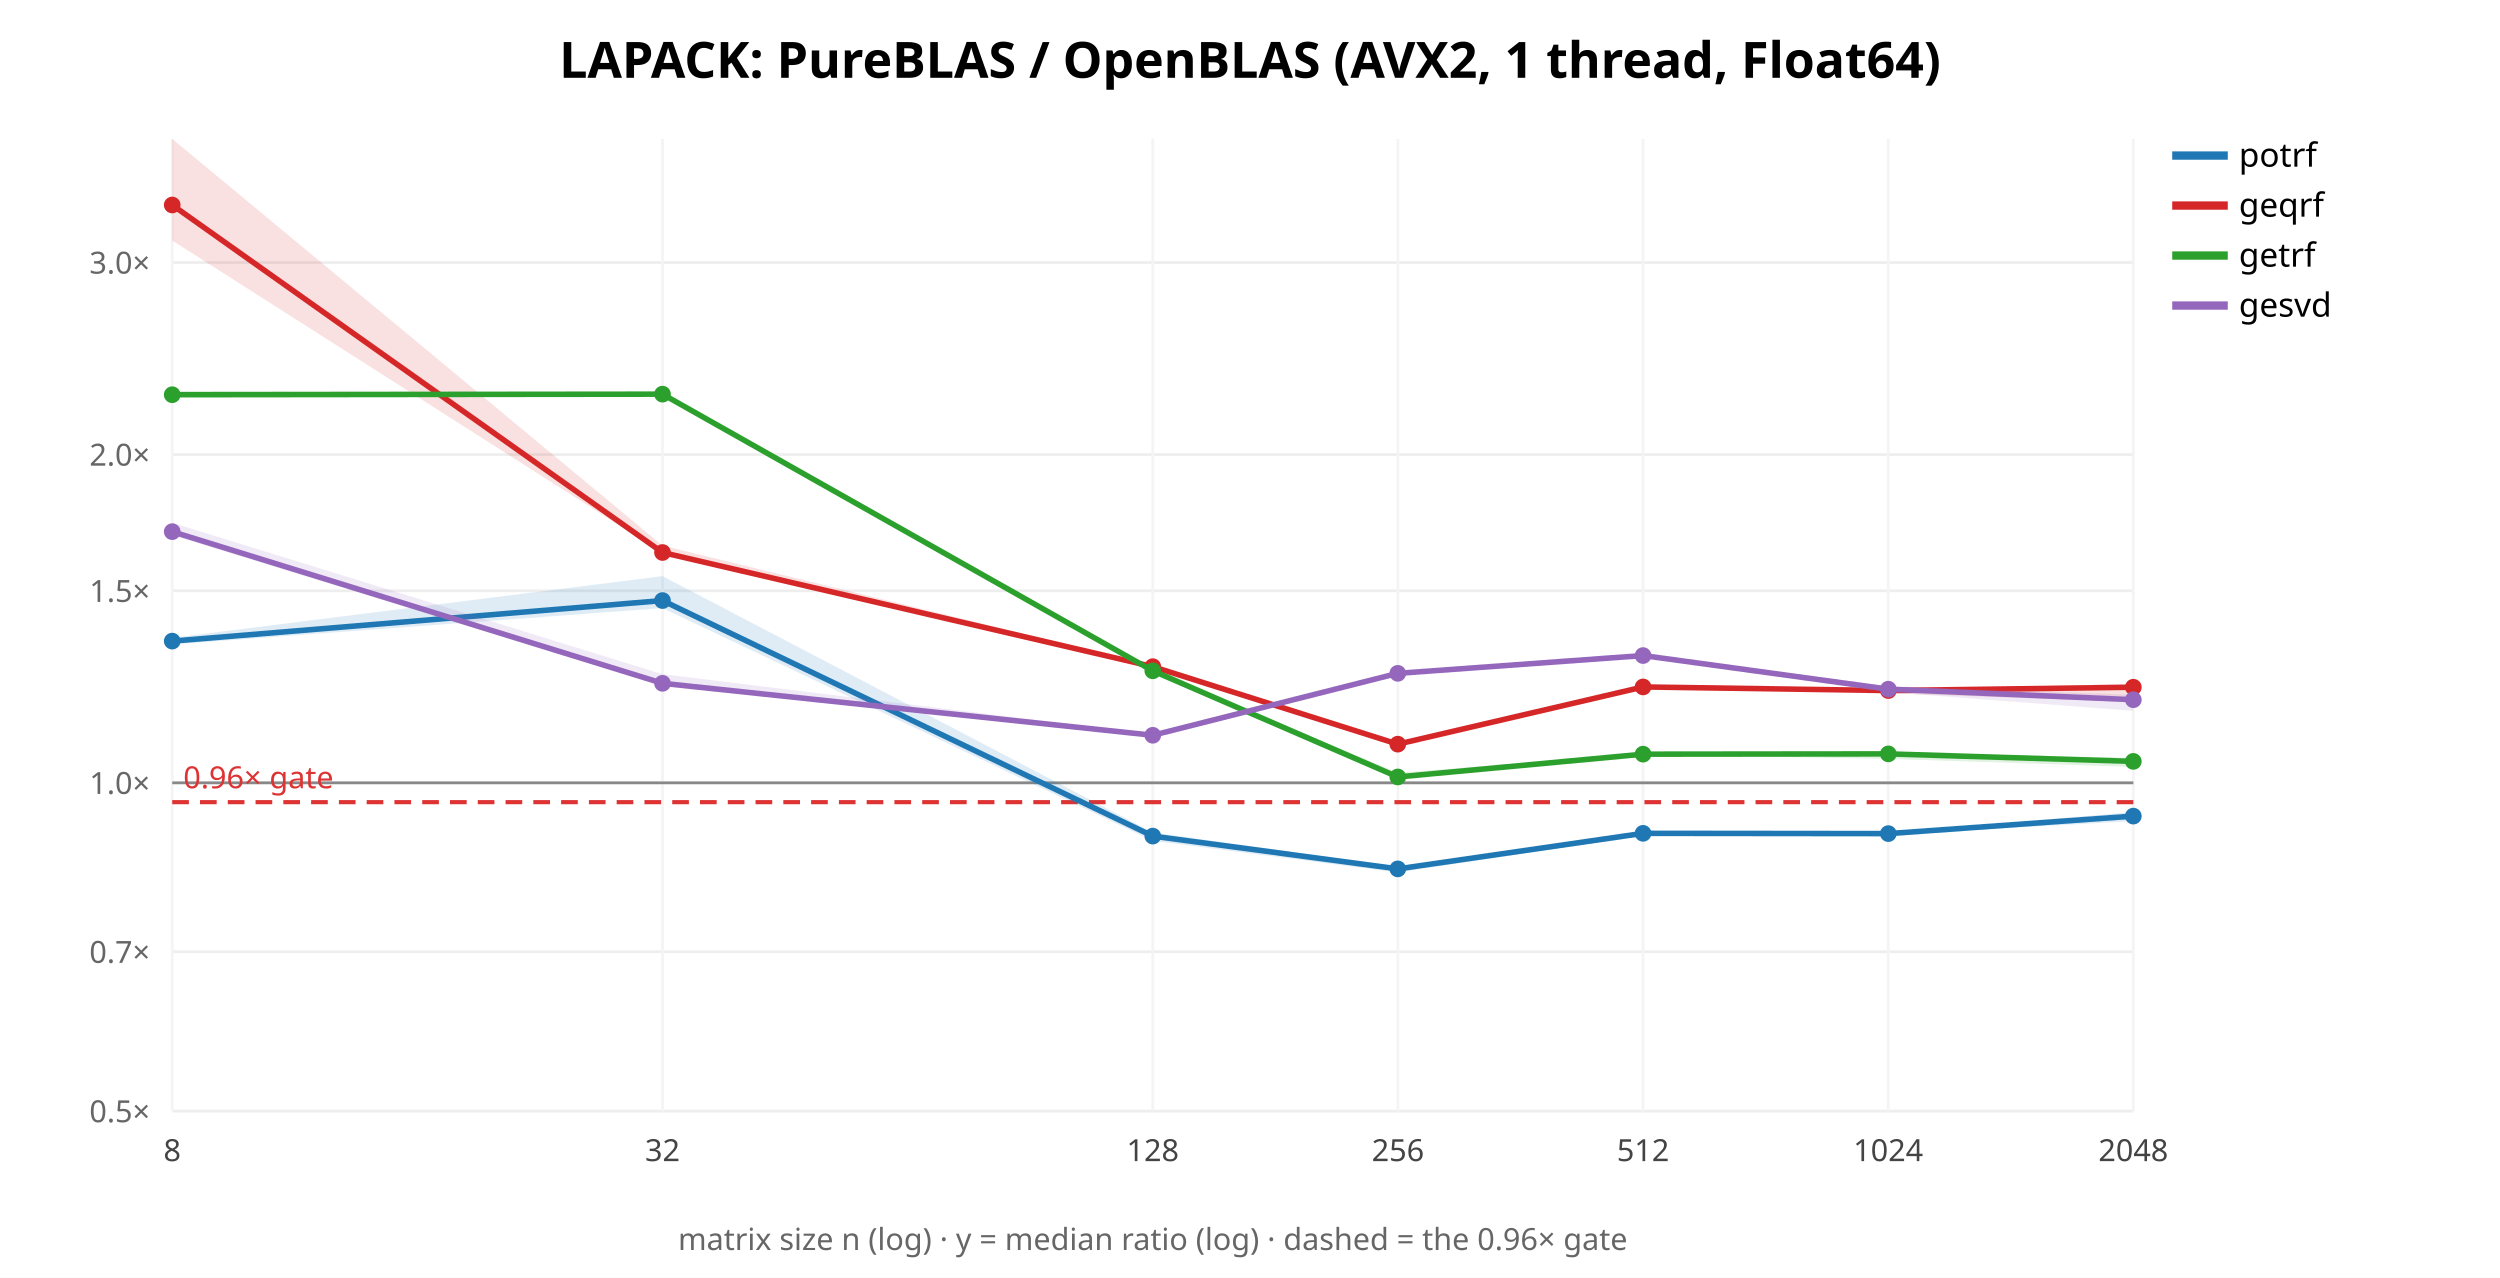
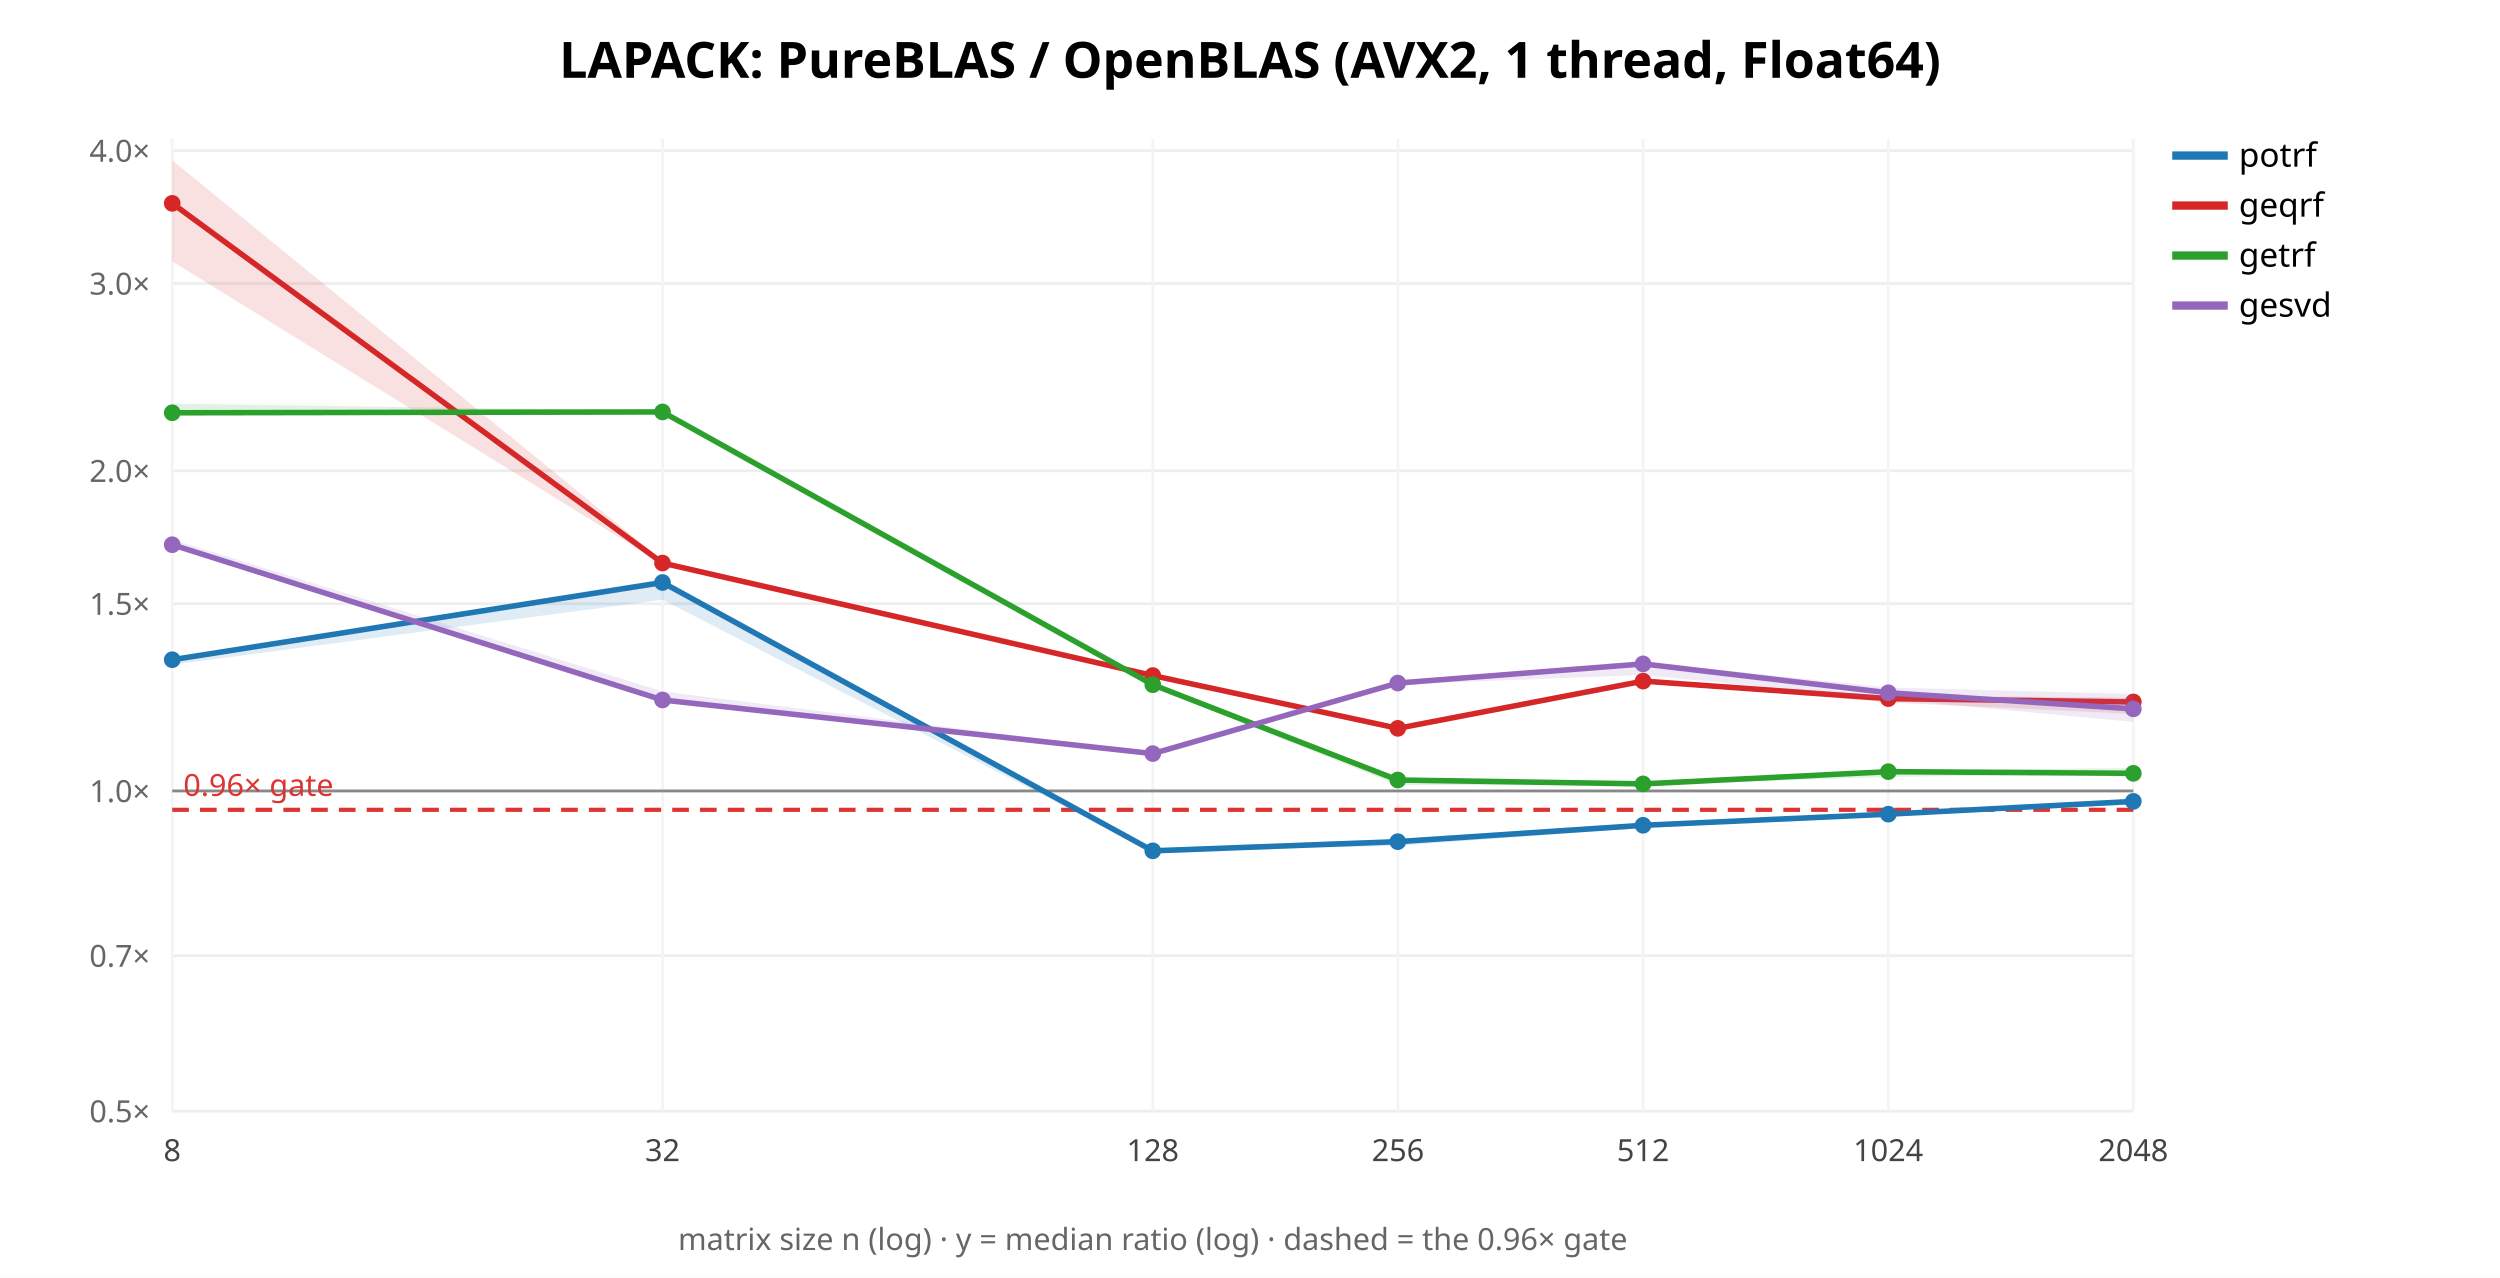
<svg xmlns="http://www.w3.org/2000/svg" width="900" height="460" font-family="sans-serif">
  <rect width="900" height="460" fill="white" />
  <text x="450.0" y="28" text-anchor="middle" font-size="18" font-weight="bold">LAPACK: PureBLAS / OpenBLAS (AVX2, 1 thread, Float64)</text>
  <line x1="62" y1="400.0" x2="768" y2="400.0" stroke="#eee" />
  <text x="54" y="404.0" text-anchor="end" font-size="11" fill="#666">0.5×</text>
-   <line x1="62" y1="342.632" x2="768" y2="342.632" stroke="#eee" />
-   <text x="54" y="346.632" text-anchor="end" font-size="11" fill="#666">0.7×</text>
-   <line x1="62" y1="281.819" x2="768" y2="281.819" stroke="#eee" />
-   <text x="54" y="285.819" text-anchor="end" font-size="11" fill="#666">1.0×</text>
-   <line x1="62" y1="212.688" x2="768" y2="212.688" stroke="#eee" />
-   <text x="54" y="216.688" text-anchor="end" font-size="11" fill="#666">1.5×</text>
-   <line x1="62" y1="163.639" x2="768" y2="163.639" stroke="#eee" />
-   <text x="54" y="167.639" text-anchor="end" font-size="11" fill="#666">2.0×</text>
-   <line x1="62" y1="94.507" x2="768" y2="94.507" stroke="#eee" />
-   <text x="54" y="98.507" text-anchor="end" font-size="11" fill="#666">3.0×</text>
+   <line x1="62" y1="344.051" x2="768" y2="344.051" stroke="#eee" />
+   <text x="54" y="348.051" text-anchor="end" font-size="11" fill="#666">0.7×</text>
+   <line x1="62" y1="284.742" x2="768" y2="284.742" stroke="#eee" />
+   <text x="54" y="288.742" text-anchor="end" font-size="11" fill="#666">1.0×</text>
+   <line x1="62" y1="217.32" x2="768" y2="217.32" stroke="#eee" />
+   <text x="54" y="221.32" text-anchor="end" font-size="11" fill="#666">1.5×</text>
+   <line x1="62" y1="169.484" x2="768" y2="169.484" stroke="#eee" />
+   <text x="54" y="173.484" text-anchor="end" font-size="11" fill="#666">2.0×</text>
+   <line x1="62" y1="102.062" x2="768" y2="102.062" stroke="#eee" />
+   <text x="54" y="106.062" text-anchor="end" font-size="11" fill="#666">3.0×</text>
+   <line x1="62" y1="54.226" x2="768" y2="54.226" stroke="#eee" />
+   <text x="54" y="58.226" text-anchor="end" font-size="11" fill="#666">4.0×</text>
  <line x1="62.0" y1="50" x2="62.0" y2="400" stroke="#f4f4f4" />
  <text x="62.0" y="418" text-anchor="middle" font-size="11" fill="#444">8</text>
  <line x1="238.5" y1="50" x2="238.5" y2="400" stroke="#f4f4f4" />
  <text x="238.5" y="418" text-anchor="middle" font-size="11" fill="#444">32</text>
  <line x1="415.0" y1="50" x2="415.0" y2="400" stroke="#f4f4f4" />
  <text x="415.0" y="418" text-anchor="middle" font-size="11" fill="#444">128</text>
  <line x1="503.25" y1="50" x2="503.25" y2="400" stroke="#f4f4f4" />
  <text x="503.25" y="418" text-anchor="middle" font-size="11" fill="#444">256</text>
  <line x1="591.5" y1="50" x2="591.5" y2="400" stroke="#f4f4f4" />
  <text x="591.5" y="418" text-anchor="middle" font-size="11" fill="#444">512</text>
  <line x1="679.75" y1="50" x2="679.75" y2="400" stroke="#f4f4f4" />
  <text x="679.75" y="418" text-anchor="middle" font-size="11" fill="#444">1024</text>
  <line x1="768.0" y1="50" x2="768.0" y2="400" stroke="#f4f4f4" />
  <text x="768.0" y="418" text-anchor="middle" font-size="11" fill="#444">2048</text>
-   <line x1="62" y1="281.819" x2="768" y2="281.819" stroke="#888" />
-   <line x1="62" y1="288.779" x2="768" y2="288.779" stroke="#d33" stroke-width="1.5" stroke-dasharray="6 4" />
-   <text x="66" y="283.779" font-size="11" fill="#d33">0.96× gate</text>
-   <polygon points="62.0,229.6 238.5,207.4 415.0,299.7 503.2,312.0 591.5,299.6 679.8,299.9 768.0,292.3 768.0,295.6 679.8,300.4 591.5,300.8 503.2,314.1 415.0,302.7 238.5,218.9 62.0,232.0" fill="#1f77b4" opacity="0.14" stroke="none" />
-   <polyline points="62.0,230.8 238.5,216.2 415.0,301.0 503.2,312.8 591.5,300.0 679.8,300.1 768.0,293.8" fill="none" stroke="#1f77b4" stroke-width="2" />
-   <circle cx="62.0" cy="230.8" r="3" fill="#1f77b4" />
-   <circle cx="238.5" cy="216.2" r="3" fill="#1f77b4" />
-   <circle cx="415.0" cy="301.0" r="3" fill="#1f77b4" />
-   <circle cx="503.2" cy="312.8" r="3" fill="#1f77b4" />
-   <circle cx="591.5" cy="300.0" r="3" fill="#1f77b4" />
-   <circle cx="679.8" cy="300.1" r="3" fill="#1f77b4" />
-   <circle cx="768.0" cy="293.8" r="3" fill="#1f77b4" />
+   <line x1="62" y1="284.742" x2="768" y2="284.742" stroke="#888" />
+   <line x1="62" y1="291.53" x2="768" y2="291.53" stroke="#d33" stroke-width="1.5" stroke-dasharray="6 4" />
+   <text x="66" y="286.53" font-size="11" fill="#d33">0.96× gate</text>
+   <polygon points="62.0,237.0 238.5,208.5 415.0,305.4 503.2,302.0 591.5,296.2 679.8,292.9 768.0,287.6 768.0,289.7 679.8,293.5 591.5,298.0 503.2,304.5 415.0,306.6 238.5,215.9 62.0,239.3" fill="#1f77b4" opacity="0.14" stroke="none" />
+   <polyline points="62.0,237.5 238.5,209.7 415.0,306.3 503.2,303.0 591.5,297.1 679.8,293.1 768.0,288.5" fill="none" stroke="#1f77b4" stroke-width="2" />
+   <circle cx="62.0" cy="237.5" r="3" fill="#1f77b4" />
+   <circle cx="238.5" cy="209.7" r="3" fill="#1f77b4" />
+   <circle cx="415.0" cy="306.3" r="3" fill="#1f77b4" />
+   <circle cx="503.2" cy="303.0" r="3" fill="#1f77b4" />
+   <circle cx="591.5" cy="297.1" r="3" fill="#1f77b4" />
+   <circle cx="679.8" cy="293.1" r="3" fill="#1f77b4" />
+   <circle cx="768.0" cy="288.5" r="3" fill="#1f77b4" />
  <line x1="782" y1="56" x2="802" y2="56" stroke="#1f77b4" stroke-width="3" />
  <text x="806" y="60" font-size="12">potrf</text>
-   <polygon points="62.0,50.0 238.5,196.4 415.0,239.5 503.2,267.4 591.5,246.7 679.8,248.3 768.0,246.2 768.0,252.7 679.8,249.6 591.5,247.6 503.2,268.5 415.0,240.6 238.5,199.1 62.0,86.6" fill="#d62728" opacity="0.14" stroke="none" />
-   <polyline points="62.0,73.8 238.5,198.9 415.0,240.0 503.2,267.9 591.5,247.3 679.8,248.6 768.0,247.4" fill="none" stroke="#d62728" stroke-width="2" />
-   <circle cx="62.0" cy="73.8" r="3" fill="#d62728" />
-   <circle cx="238.5" cy="198.9" r="3" fill="#d62728" />
-   <circle cx="415.0" cy="240.0" r="3" fill="#d62728" />
-   <circle cx="503.2" cy="267.9" r="3" fill="#d62728" />
-   <circle cx="591.5" cy="247.3" r="3" fill="#d62728" />
-   <circle cx="679.8" cy="248.6" r="3" fill="#d62728" />
-   <circle cx="768.0" cy="247.4" r="3" fill="#d62728" />
+   <polygon points="62.0,57.7 238.5,201.8 415.0,242.6 503.2,261.8 591.5,245.2 679.8,250.5 768.0,251.1 768.0,257.0 679.8,252.9 591.5,245.4 503.2,262.7 415.0,243.8 238.5,203.1 62.0,94.1" fill="#d62728" opacity="0.14" stroke="none" />
+   <polyline points="62.0,73.2 238.5,202.7 415.0,243.2 503.2,262.2 591.5,245.2 679.8,251.5 768.0,252.7" fill="none" stroke="#d62728" stroke-width="2" />
+   <circle cx="62.0" cy="73.2" r="3" fill="#d62728" />
+   <circle cx="238.5" cy="202.7" r="3" fill="#d62728" />
+   <circle cx="415.0" cy="243.2" r="3" fill="#d62728" />
+   <circle cx="503.2" cy="262.2" r="3" fill="#d62728" />
+   <circle cx="591.5" cy="245.2" r="3" fill="#d62728" />
+   <circle cx="679.8" cy="251.5" r="3" fill="#d62728" />
+   <circle cx="768.0" cy="252.7" r="3" fill="#d62728" />
  <line x1="782" y1="74" x2="802" y2="74" stroke="#d62728" stroke-width="3" />
  <text x="806" y="78" font-size="12">geqrf</text>
-   <polygon points="62.0,140.8 238.5,141.1 415.0,241.1 503.2,278.2 591.5,271.3 679.8,271.0 768.0,272.8 768.0,276.1 679.8,273.2 591.5,271.7 503.2,280.6 415.0,242.4 238.5,142.6 62.0,142.9" fill="#2ca02c" opacity="0.14" stroke="none" />
-   <polyline points="62.0,142.1 238.5,141.9 415.0,241.5 503.2,279.7 591.5,271.5 679.8,271.4 768.0,274.1" fill="none" stroke="#2ca02c" stroke-width="2" />
-   <circle cx="62.0" cy="142.1" r="3" fill="#2ca02c" />
-   <circle cx="238.5" cy="141.9" r="3" fill="#2ca02c" />
-   <circle cx="415.0" cy="241.5" r="3" fill="#2ca02c" />
-   <circle cx="503.2" cy="279.7" r="3" fill="#2ca02c" />
-   <circle cx="591.5" cy="271.5" r="3" fill="#2ca02c" />
-   <circle cx="679.8" cy="271.4" r="3" fill="#2ca02c" />
-   <circle cx="768.0" cy="274.1" r="3" fill="#2ca02c" />
+   <polygon points="62.0,145.3 238.5,147.9 415.0,246.2 503.2,280.3 591.5,281.4 679.8,277.3 768.0,276.5 768.0,278.6 679.8,279.7 591.5,282.7 503.2,282.7 415.0,247.2 238.5,149.0 62.0,149.5" fill="#2ca02c" opacity="0.14" stroke="none" />
+   <polyline points="62.0,148.6 238.5,148.3 415.0,246.5 503.2,280.8 591.5,282.2 679.8,277.8 768.0,278.4" fill="none" stroke="#2ca02c" stroke-width="2" />
+   <circle cx="62.0" cy="148.6" r="3" fill="#2ca02c" />
+   <circle cx="238.5" cy="148.3" r="3" fill="#2ca02c" />
+   <circle cx="415.0" cy="246.5" r="3" fill="#2ca02c" />
+   <circle cx="503.2" cy="280.8" r="3" fill="#2ca02c" />
+   <circle cx="591.5" cy="282.2" r="3" fill="#2ca02c" />
+   <circle cx="679.8" cy="277.8" r="3" fill="#2ca02c" />
+   <circle cx="768.0" cy="278.4" r="3" fill="#2ca02c" />
  <line x1="782" y1="92" x2="802" y2="92" stroke="#2ca02c" stroke-width="3" />
  <text x="806" y="96" font-size="12">getrf</text>
-   <polygon points="62.0,188.2 238.5,242.7 415.0,264.3 503.2,242.2 591.5,235.6 679.8,247.0 768.0,250.1 768.0,255.9 679.8,249.2 591.5,236.4 503.2,242.7 415.0,265.5 238.5,246.9 62.0,192.7" fill="#9467bd" opacity="0.14" stroke="none" />
-   <polyline points="62.0,191.4 238.5,246.0 415.0,264.7 503.2,242.4 591.5,236.0 679.8,248.1 768.0,251.9" fill="none" stroke="#9467bd" stroke-width="2" />
-   <circle cx="62.0" cy="191.4" r="3" fill="#9467bd" />
-   <circle cx="238.5" cy="246.0" r="3" fill="#9467bd" />
-   <circle cx="415.0" cy="264.7" r="3" fill="#9467bd" />
-   <circle cx="503.2" cy="242.4" r="3" fill="#9467bd" />
-   <circle cx="591.5" cy="236.0" r="3" fill="#9467bd" />
-   <circle cx="679.8" cy="248.1" r="3" fill="#9467bd" />
-   <circle cx="768.0" cy="251.9" r="3" fill="#9467bd" />
+   <polygon points="62.0,194.2 238.5,248.9 415.0,271.0 503.2,245.0 591.5,238.3 679.8,247.5 768.0,249.8 768.0,259.9 679.8,251.7 591.5,243.0 503.2,246.4 415.0,271.4 238.5,252.3 62.0,196.8" fill="#9467bd" opacity="0.14" stroke="none" />
+   <polyline points="62.0,196.1 238.5,252.0 415.0,271.3 503.2,245.9 591.5,239.0 679.8,249.4 768.0,255.2" fill="none" stroke="#9467bd" stroke-width="2" />
+   <circle cx="62.0" cy="196.1" r="3" fill="#9467bd" />
+   <circle cx="238.5" cy="252.0" r="3" fill="#9467bd" />
+   <circle cx="415.0" cy="271.3" r="3" fill="#9467bd" />
+   <circle cx="503.2" cy="245.9" r="3" fill="#9467bd" />
+   <circle cx="591.5" cy="239.0" r="3" fill="#9467bd" />
+   <circle cx="679.8" cy="249.4" r="3" fill="#9467bd" />
+   <circle cx="768.0" cy="255.2" r="3" fill="#9467bd" />
  <line x1="782" y1="110" x2="802" y2="110" stroke="#9467bd" stroke-width="3" />
  <text x="806" y="114" font-size="12">gesvd</text>
  <text x="415.0" y="450" text-anchor="middle" font-size="11" fill="#666">matrix size n (log) · y = median ratio (log) · dashed = the 0.96× gate</text>
</svg>
